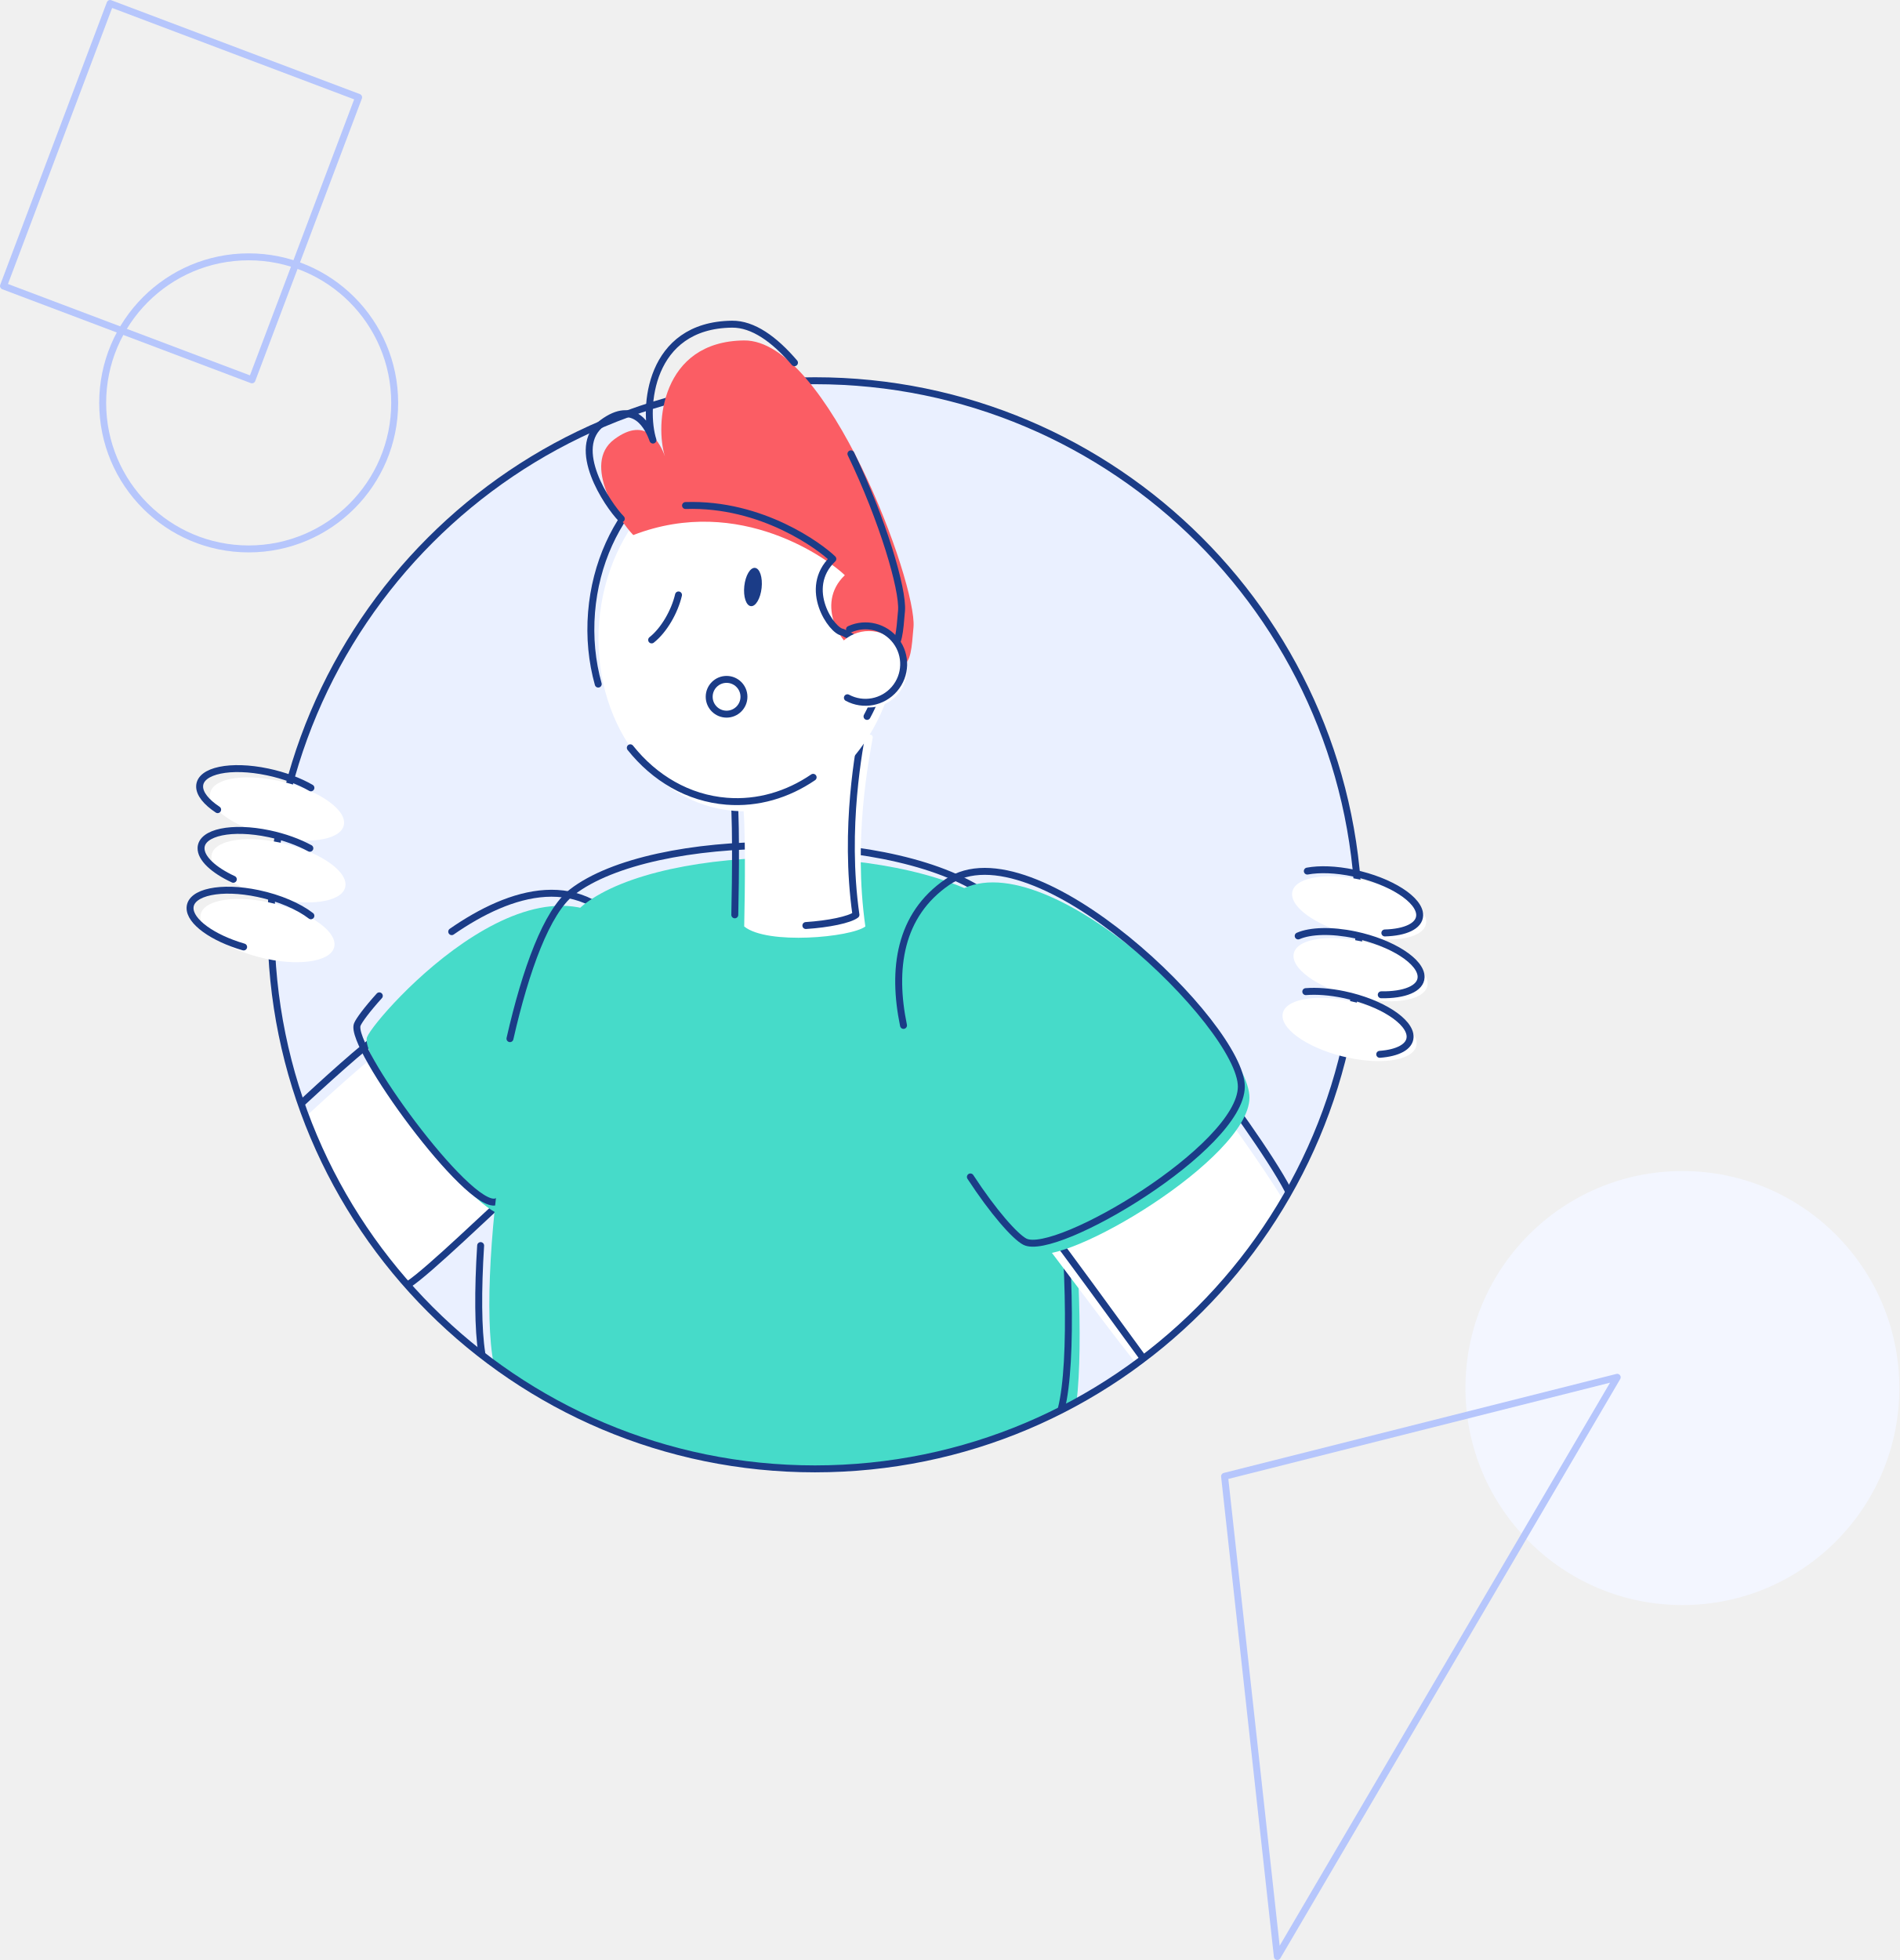
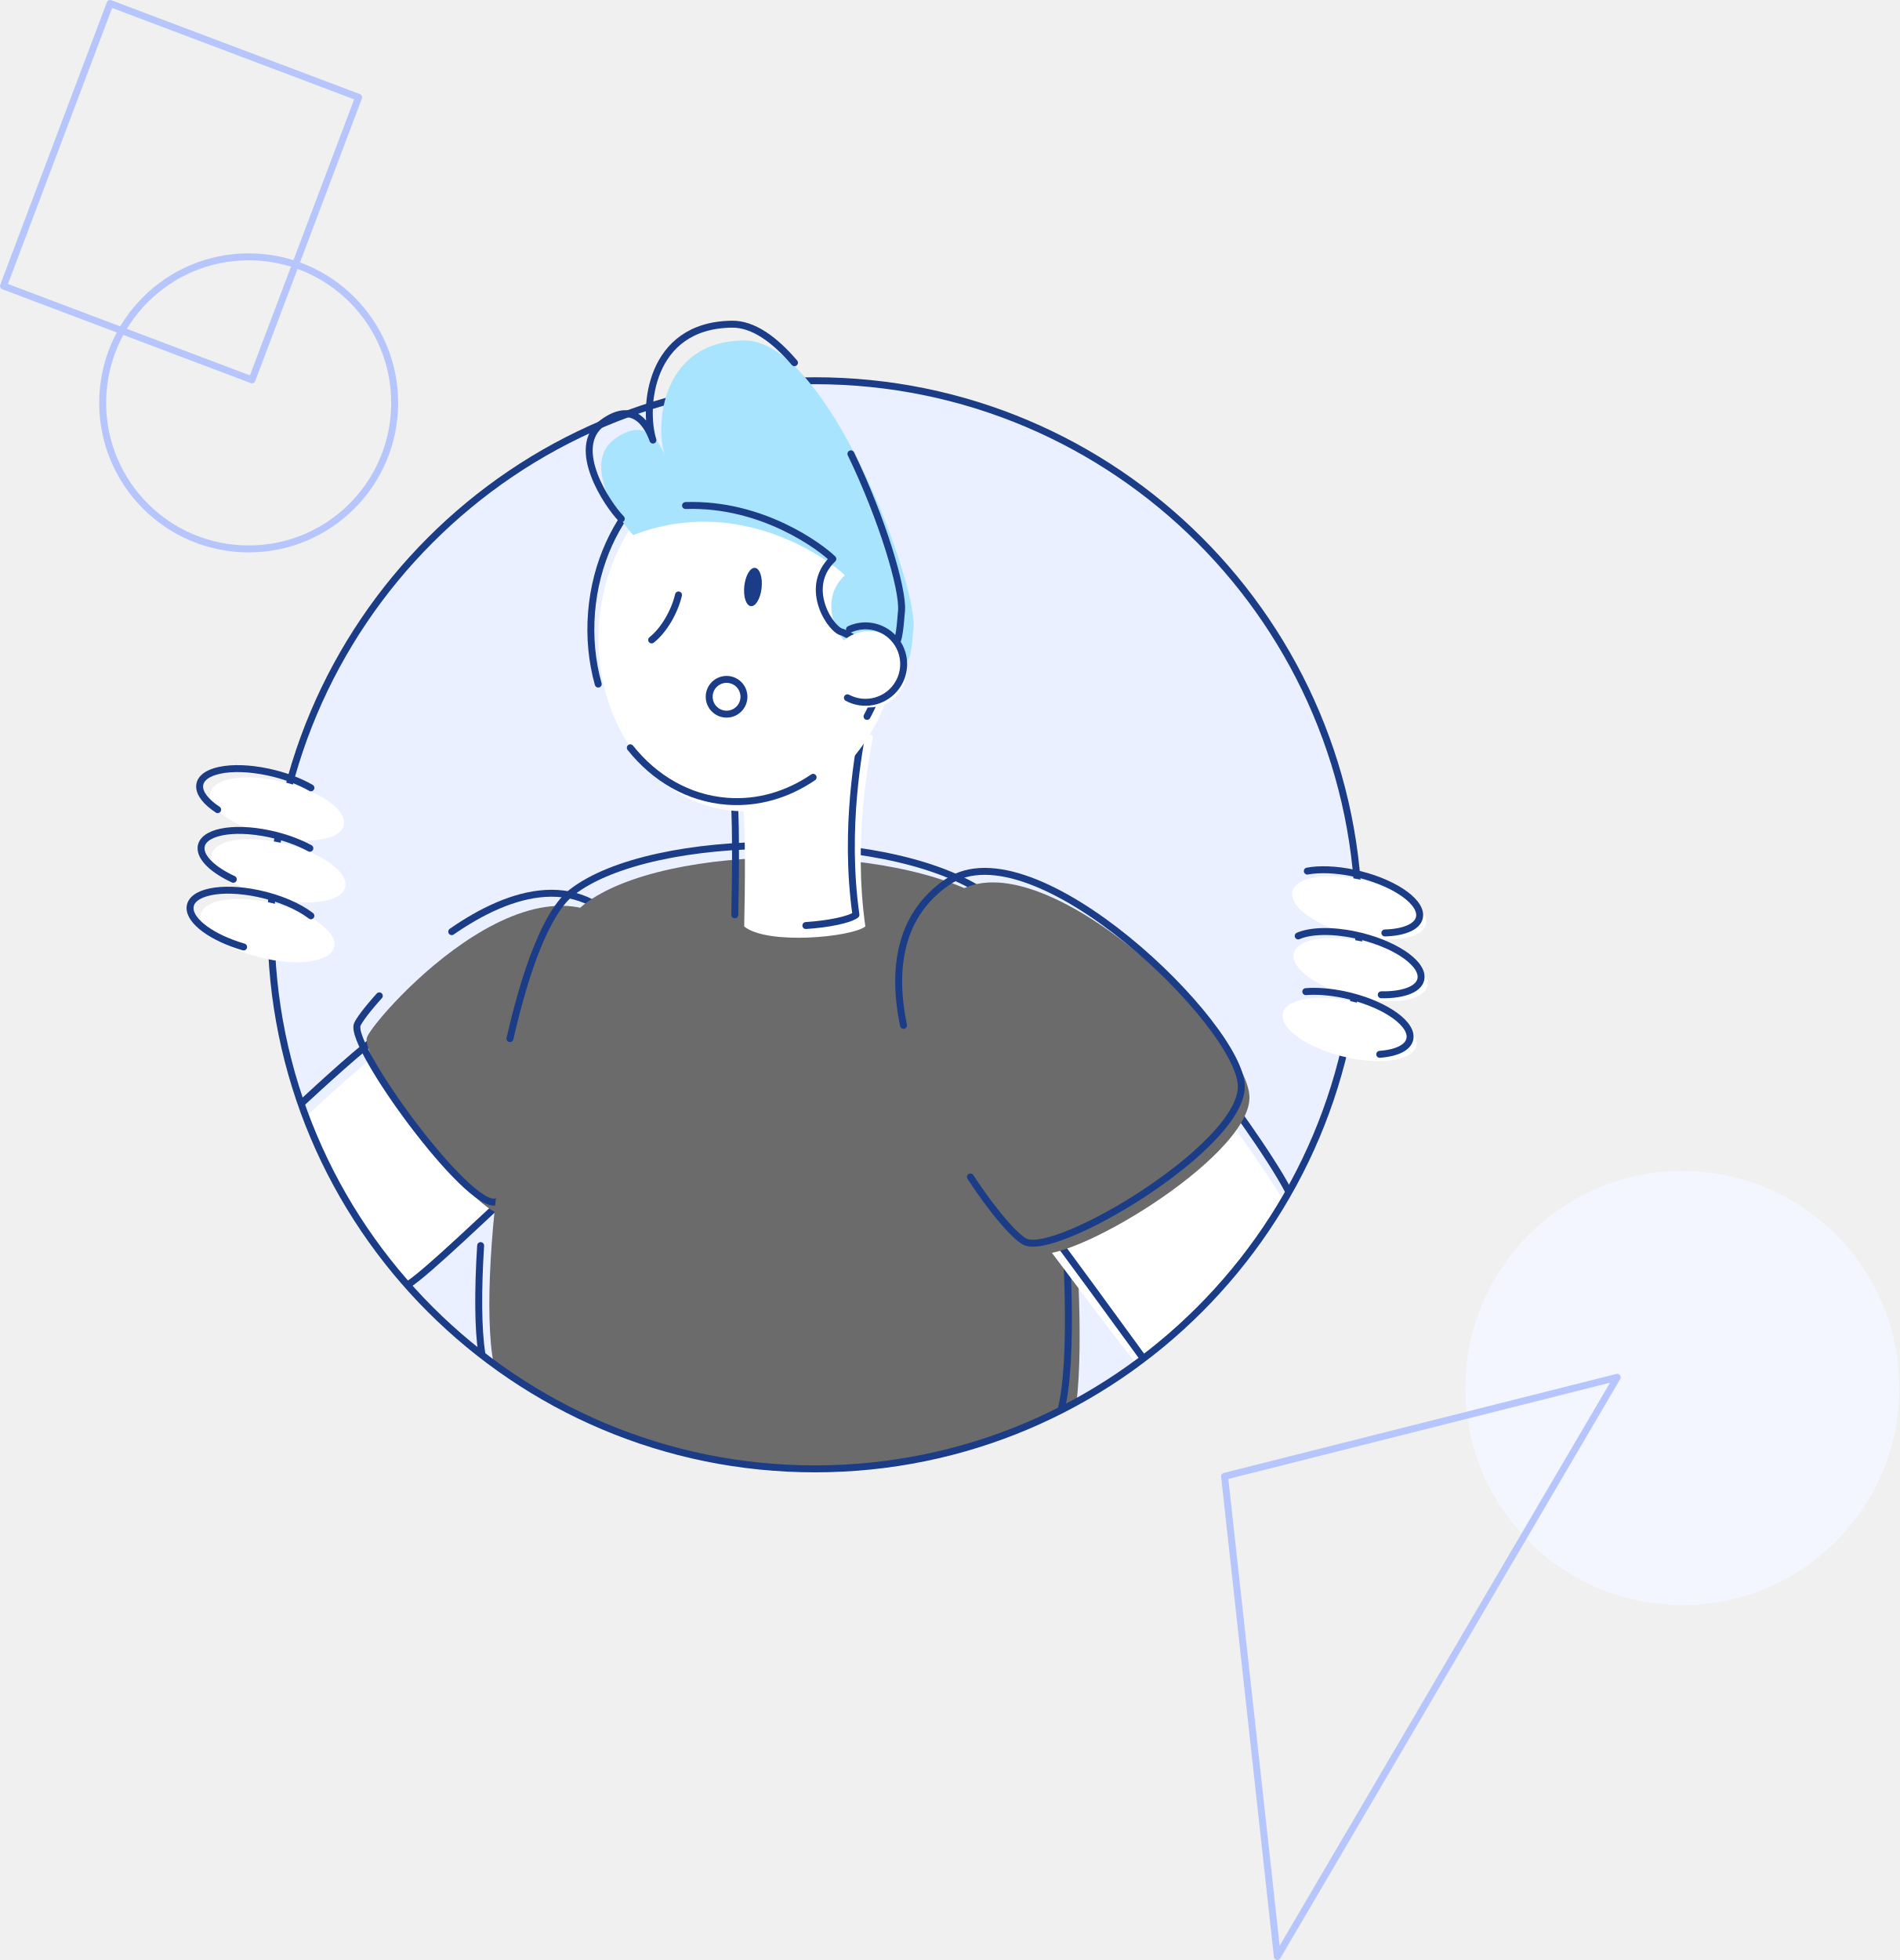
<svg xmlns="http://www.w3.org/2000/svg" viewBox="0 0 4898.94 5054.29">
  <defs>
-     <style>.cls-1{fill:#f3f6ff;}.cls-1,.cls-2,.cls-3,.cls-5,.cls-7,.cls-8{fill-rule:evenodd;}.cls-2{fill:#eaf0ff;}.cls-3{fill:#fff;}.cls-4,.cls-6{fill:none;stroke-linecap:round;stroke-linejoin:round;stroke-width:17.9px;}.cls-4{stroke:#1b3c87;}.cls-5{fill:#46dbc9;}.cls-6{stroke:#b6c6fc;}.cls-7{fill:#1b3c87;}.cls-8{fill:#fb5d64;}</style>
+     <style>.cls-1{fill:#f3f6ff;}.cls-1,.cls-2,.cls-3,.cls-5,.cls-7,.cls-8{fill-rule:evenodd;}.cls-2{fill:#eaf0ff;}.cls-3{fill:#fff;}.cls-4,.cls-6{fill:none;stroke-linecap:round;stroke-linejoin:round;stroke-width:17.9px;}.cls-4{stroke:#1b3c87;}.cls-5{fill:#6b6b6b;}.cls-6{stroke:#b6c6fc;}.cls-7{fill:#1b3c87;}.cls-8{fill:#a9e4ff;}</style>
  </defs>
  <g id="Layer_2" data-name="Layer 2">
    <g id="Layer_1-2" data-name="Layer 1">
      <g id="Vector">
        <path class="cls-1" d="M3779.77,3579.37c0-309,250.53-559.59,559.58-559.59s559.59,250.54,559.59,559.59S4648.4,4139,4339.35,4139,3779.77,3888.41,3779.77,3579.37Z" />
        <path class="cls-2" d="M699,2384.79c0-774.85,628.14-1403,1403-1403s1403,628.13,1403,1403-628.14,1403-1403,1403S699,3159.64,699,2384.79Z" />
        <path class="cls-3" d="M792.09,2876.26c39.48-36.45,178-163.59,206.67-176.55s361.16,357.95,328.32,384.49-206.64,186.6-272,227.3C924.52,3169.4,833.74,3006.21,792.09,2876.26Z" />
        <path class="cls-4" d="M778.8,2844c39.48-36.45,173.1-159.7,201.81-172.66s363.59,385.4,330.75,411.93-207.14,196.66-258.65,229.28" />
        <path class="cls-5" d="M1653.4,2457.3c190.52,289.76-277.38,653.4-349,674.29S924.4,2730,946.73,2674.36,1423.33,2107.39,1653.4,2457.3Z" />
        <path class="cls-4" d="M1165.1,2402.47c151.27-104.94,339.54-165.49,463.12,22.46,190.52,289.76-277.38,653.4-349,674.29s-380-401.64-357.66-457.23c4.33-10.76,24.85-38.63,56.81-74" />
        <path class="cls-5" d="M2036.2,2211.54c-214.59-1.29-425.74,40-529.81,120.85-169,131.32-281.4,943.08-232.93,1184.65,232.16,170.17,518.55,270.72,828.46,270.72,244.65,0,474.63-62.7,674.88-172.78,35.45-301.63-51.93-1163.91-190.13-1268.81C2468.84,2256.72,2250.8,2212.83,2036.2,2211.54Z" />
        <path class="cls-4" d="M1315.32,2678.38c40.66-178.5,95.1-327.36,159.6-377.46,208.14-161.7,844.6-165.14,1080.27,13.76C2701.8,2426,2797.73,3391.51,2737.53,3632.33" />
        <path class="cls-4" d="M1242.7,3489.56c-9.73-61.46-10.34-161.13-3-277.54" />
        <path class="cls-6" d="M284,9l641,242L649.91,979.48,9,737.49Z" />
        <path class="cls-6" d="M3158.49,3807l136.17,1238.31,876.61-1493.63Z" />
        <path class="cls-6" d="M264.83,1038.9c0-208,168.61-376.6,376.6-376.6S1018,830.91,1018,1038.9s-168.61,376.6-376.6,376.6S264.83,1246.89,264.83,1038.9Z" />
        <path class="cls-3" d="M2938,3524c-29.9-29.9-236-311-259.22-337.46s417.42-391.85,444.52-359.9,135.75,184,186.41,267.6C3269,3167.61,3043.89,3451.73,2938,3524Z" />
        <path class="cls-4" d="M2948,3501.73c-25-34.09-248.37-341.81-271.6-368.28s417.43-391.85,444.53-359.9,156.89,209.58,201.59,296.5" />
        <path class="cls-5" d="M2464.49,2303C2687,2150.32,3224.05,2674.69,3222.71,2831s-478.84,440.34-558.38,399.32C2576.66,3185.15,2123.06,2537.14,2464.49,2303Z" />
        <path class="cls-4" d="M2330.41,2644.24c-30-145.34-10.74-284.76,113.13-369.71,222.55-152.64,759.56,371.72,758.21,528.07s-478.83,440.33-558.38,399.32c-25.45-13.13-81.75-77.06-140.48-166.93" />
        <path class="cls-4" d="M699,2384.79c0-774.85,628.14-1403,1403-1403s1403,628.13,1403,1403-628.14,1403-1403,1403S699,3159.64,699,2384.79Z" />
        <path class="cls-3" d="M3308,2618.3c1.38-40.31,79.93-56.66,175.45-36.53s171.84,69.12,170.47,109.42-79.94,56.65-175.46,36.52S3306.59,2658.6,3308,2618.3Z" />
        <path class="cls-3" d="M3336.33,2464.11c1.38-40.3,79.93-56.66,175.45-36.53s171.85,69.12,170.47,109.42-79.94,56.66-175.46,36.53S3335,2504.41,3336.33,2464.11Z" />
        <path class="cls-3" d="M3332.67,2304.76c1.38-40.3,79.93-56.65,175.46-36.53s171.84,69.12,170.46,109.42-79.94,56.66-175.46,36.53S3331.29,2345.06,3332.67,2304.76Z" />
        <path class="cls-4" d="M3371.93,2246.28c31.39-5.8,73.41-4.56,119.36,5.12,95.52,20.13,171.84,69.12,170.46,109.42-.93,27.21-37.05,43.51-89.83,45" />
        <path class="cls-4" d="M3348.39,2413.55c31.48-13.63,85.56-15.66,146.56-2.8,95.52,20.13,171.84,69.12,170.46,109.42-1,29.38-43,46-102.77,45.1" />
        <path class="cls-4" d="M3368,2557.13c28.16-2.24,62.13.13,98.58,7.81,95.52,20.13,171.84,69.11,170.46,109.42-.86,25.18-31.87,41-78.33,44.44" />
        <path class="cls-3" d="M516.9,2363.26c1.38-40.3,79.94-56.65,175.46-36.52s171.84,69.11,170.46,109.42-79.93,56.65-175.46,36.52S515.52,2403.56,516.9,2363.26Z" />
        <path class="cls-3" d="M545.26,2209.07c1.38-40.3,79.94-56.65,175.46-36.52S892.56,2241.67,891.18,2282s-79.93,56.65-175.45,36.52S543.88,2249.38,545.26,2209.07Z" />
        <path class="cls-3" d="M541.6,2049.72c1.38-40.3,79.94-56.65,175.46-36.52s171.84,69.12,170.46,109.42-79.93,56.65-175.45,36.52S540.23,2090,541.6,2049.72Z" />
        <path class="cls-4" d="M561.37,2087.83c-29.4-19.4-47.13-41.08-46.46-60.69,1.38-40.3,79.94-56.65,175.46-36.52,42.79,9,81.72,23.82,111.55,41" />
        <path class="cls-4" d="M601.81,2267.43c-50.66-23.45-84.16-54.12-83.24-80.94,1.38-40.3,79.94-56.65,175.46-36.53,39.8,8.39,76.27,21.79,105.17,37.48" />
        <path class="cls-4" d="M628.39,2442c-79.85-23.26-139.4-65.69-138.18-101.33,1.38-40.3,79.94-56.66,175.46-36.53,55.87,11.78,105.18,33.42,136.2,57.43" />
        <path class="cls-3" d="M2250.88,1903.25c-9.09,51.74-51,260.07-18.88,485.89-37.05,28-253.08,48.23-312.5,0,2.1-91.59,4.19-274.76-4.19-321.6S2260,1851.52,2250.88,1903.25Z" />
        <path class="cls-4" d="M1895.24,2359.1c2.09-91.59,4.19-274.76-4.2-321.6s344.66-216,335.58-164.29-51,260.07-18.88,485.89c-16.77,12.65-70.2,23.73-129.19,27.6" />
        <path class="cls-3" d="M1545.41,1603.47c20.56-252.22,209.85-442.89,422.78-425.88s368.89,235.26,348.32,487.48S2106.66,2108,1893.73,2091,1524.84,1855.69,1545.41,1603.47Z" />
        <path class="cls-4" d="M2097.32,2004.47c-65.84,44.91-142.86,68.08-223.24,61.66-99.16-7.92-186-59.49-248.34-137.8" />
        <path class="cls-4" d="M1543,1764.05c-16.1-57.63-22.53-120.39-17.23-185.4,20.56-252.22,209.85-442.89,422.79-425.88s368.88,235.26,348.32,487.48c-6.2,76-27.71,146.4-60.58,207.22" />
        <path class="cls-7" d="M1919.75,1511.35c2.94-27.26,15.33-48.28,27.67-46.95s19.95,24.52,17,51.77-15.34,48.28-27.67,46.94S1916.8,1538.6,1919.75,1511.35Z" />
        <path class="cls-4" d="M1750.08,1534.19c-9.79,42.2-36.92,90.42-69.32,116" />
        <path class="cls-4" d="M1829.2,1796.78a44.83,44.83,0,1,1,44.83,44.83A44.84,44.84,0,0,1,1829.2,1796.78Z" />
        <path class="cls-8" d="M2204.1,1672.26c-27.07-1.93-104.77-112.79-25.06-189-39.11-38.1-269.18-210.31-545.59-103.51-35.91-36.52-133.93-183.36-49.32-246.67s119.95,13.25,130.91,43.68c-25.56-80.34-11.17-296.44,204-298.83s446.51,626.29,437.16,739.11S2346.38,1745.1,2204.1,1672.26Z" />
        <path class="cls-4" d="M2194.76,1170.29c81.4,168.73,135.11,349.25,130.51,404.78-9.36,112.82-9.82,128.06-152.1,55.22-27.06-1.93-104.77-112.79-25.06-189-30.94-30.15-181.48-144.29-379.92-137.68" />
        <path class="cls-4" d="M1602.52,1337.79c-35.91-36.52-133.93-183.36-49.32-246.67s120,13.24,130.91,43.68c-25.56-80.35-11.16-296.44,204-298.84,54-.6,109.07,38.59,161.07,99.4" />
        <path class="cls-3" d="M2142.63,1725.82a98.57,98.57,0,1,1,98.57,98.57A98.57,98.57,0,0,1,2142.63,1725.82Z" />
        <path class="cls-4" d="M2191.07,1622.92a98.57,98.57,0,1,1-5.4,176.41" />
      </g>
    </g>
  </g>
</svg>
